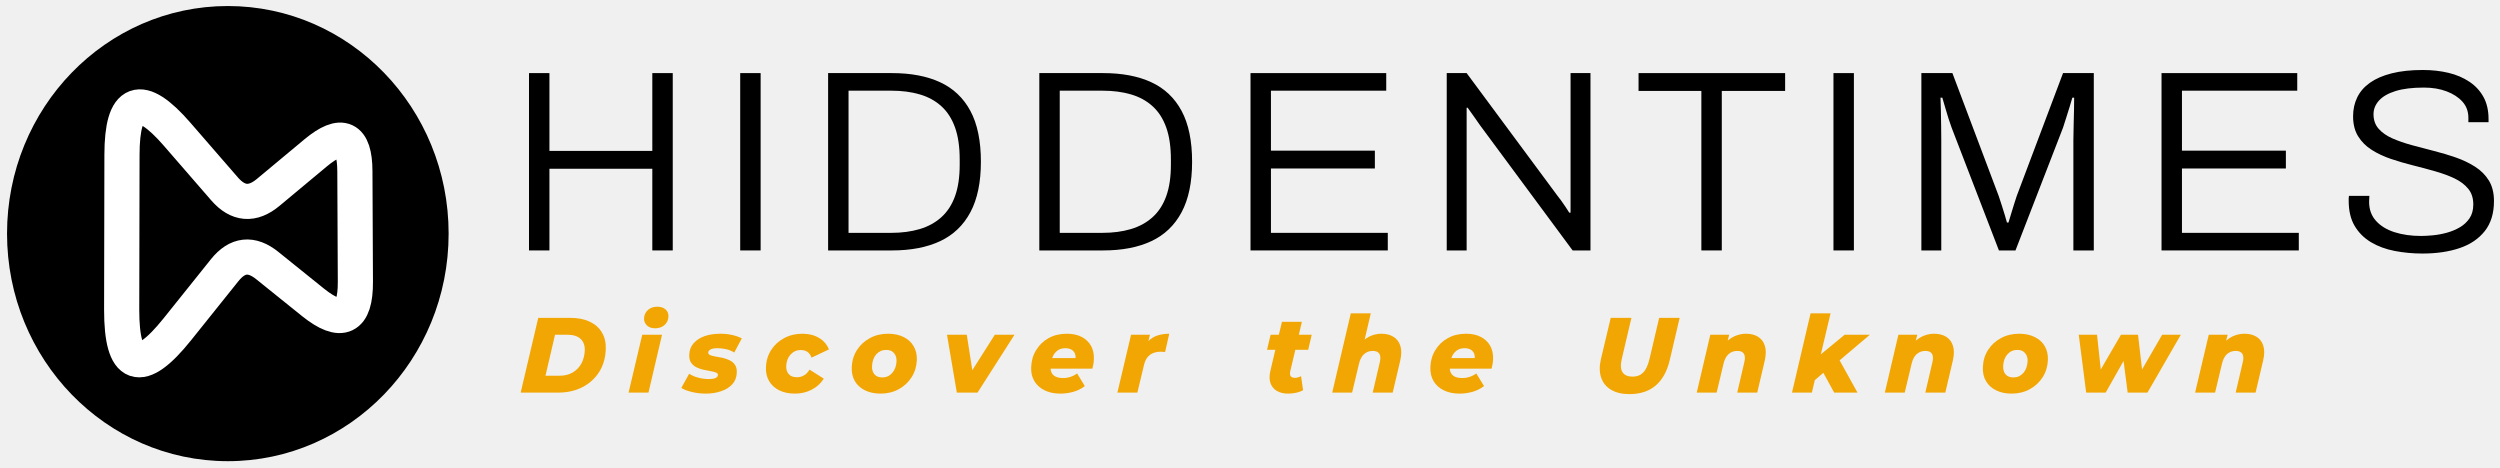
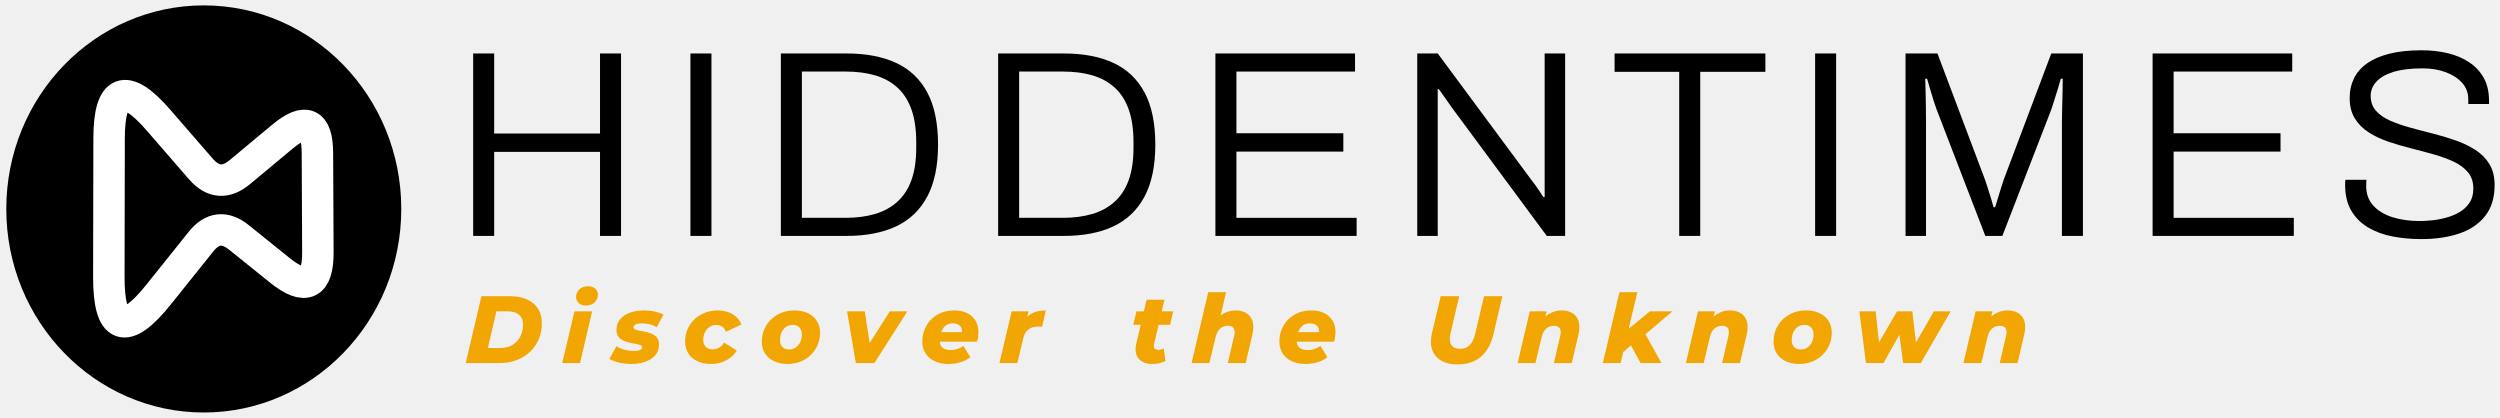
- <svg xmlns="http://www.w3.org/2000/svg" viewBox="0 22.75 2488.16 465" role="img" aria-label="HiddenTimes" class="ht-logo" part="svg">
+ <svg xmlns="http://www.w3.org/2000/svg" viewBox="0 9.5 2781.78 465" role="img" aria-label="HiddenTimes" class="ht-logo" part="svg">
  <g class="ht-mark" part="mark">
-     <ellipse class="ht-circle" part="circle" cx="226.75" cy="255.25" rx="219.75" ry="226.5" fill="#000000" />
-     <path class="ht-symbol" part="symbol" d="M121.4 176.75Q121.5 93.25 176.2 156.25L223.5 210.75Q243.5 233.75 266.9 214.25L314.2 174.85Q353 142.55 353.2 193.05L353.7 303.25Q354 357.75 311.5 323.65L265.9 286.95Q242.5 268.15 223.7 291.55L176.6 350.35Q121 419.85 121.1 330.85Z" fill="none" stroke-width="35" stroke-linejoin="round" stroke-linecap="round" pathLength="1" stroke="#FFFFFF" />
+     <ellipse class="ht-circle" part="circle" cx="226.75" cy="242" rx="219.75" ry="226.5" fill="#000000" />
+     <path class="ht-symbol" part="symbol" d="M121.4 163.5Q121.5 80 176.2 143L223.5 197.5Q243.5 220.5 266.9 201L314.2 161.6Q353 129.3 353.2 179.8L353.7 290Q354 344.5 311.5 310.4L265.9 273.7Q242.5 254.9 223.7 278.3L176.6 337.1Q121 406.6 121.1 317.6Z" fill="none" stroke-width="35" stroke-linejoin="round" stroke-linecap="round" pathLength="1" stroke="#FFFFFF" />
  </g>
  <g class="ht-wordmark" part="wordmark" fill="#000000">
-     <path class="ht-letter" part="letter" style="--i:0" d="M546.83 272L526.5 272L526.5 95.5L546.83 95.5L546.83 172.94L649.23 172.94L649.23 95.5L669.56 95.5L669.56 272L649.23 272L649.23 190.7L546.83 190.7L546.83 272Z" />
-     <path class="ht-letter" part="letter" style="--i:1" d="M757.03 272L736.7 272L736.7 95.5L757.03 95.5L757.03 272Z" />
-     <path class="ht-letter" part="letter" style="--i:2" d="M887.74 272L824.19 272L824.19 95.5L887.74 95.5Q916.05 95.5 935.73 104.63Q955.41 113.77 965.83 133.19Q976.25 152.62 976.25 183.75L976.25 183.75Q976.25 214.37 965.83 233.92Q955.41 253.48 935.73 262.74Q916.05 272 887.74 272L887.74 272ZM844.52 113L844.52 254.5L886.97 254.5Q902.67 254.5 915.27 250.77Q927.88 247.04 936.89 238.94Q945.89 230.83 950.52 217.97Q955.15 205.1 955.15 186.84L955.15 186.84L955.15 181.43Q955.15 162.65 950.52 149.66Q945.89 136.67 937.01 128.56Q928.14 120.46 915.53 116.73Q902.92 113 886.97 113L886.97 113L844.52 113Z" />
-     <path class="ht-letter" part="letter" style="--i:3" d="M1097.94 272L1034.39 272L1034.39 95.5L1097.94 95.5Q1126.25 95.5 1145.93 104.63Q1165.61 113.77 1176.03 133.19Q1186.45 152.62 1186.45 183.75L1186.45 183.75Q1186.45 214.37 1176.03 233.92Q1165.61 253.48 1145.93 262.74Q1126.25 272 1097.94 272L1097.94 272ZM1054.72 113L1054.72 254.5L1097.17 254.5Q1112.87 254.5 1125.47 250.77Q1138.08 247.04 1147.09 238.94Q1156.09 230.83 1160.72 217.97Q1165.35 205.1 1165.35 186.84L1165.35 186.84L1165.35 181.43Q1165.35 162.65 1160.72 149.66Q1156.09 136.67 1147.21 128.56Q1138.34 120.46 1125.73 116.73Q1113.12 113 1097.17 113L1097.17 113L1054.72 113Z" />
-     <path class="ht-letter" part="letter" style="--i:4" d="M1381.21 272L1244.59 272L1244.59 95.5L1379.67 95.5L1379.67 113L1264.92 113L1264.92 172.69L1368.35 172.69L1368.35 190.44L1264.92 190.44L1264.92 254.5L1381.21 254.5L1381.21 272Z" />
-     <path class="ht-letter" part="letter" style="--i:5" d="M1459.69 272L1439.88 272L1439.88 95.5L1459.69 95.5L1550 217.45Q1551.55 219.26 1553.73 222.34Q1555.92 225.43 1558.11 228.65Q1560.29 231.86 1561.84 234.44L1561.84 234.44L1563.12 234.44Q1563.12 230.06 1563.12 225.82Q1563.12 221.57 1563.12 217.45L1563.12 217.45L1563.12 95.5L1582.94 95.5L1582.94 272L1565.18 272L1473.07 147.47Q1471.27 144.9 1467.41 139.37Q1463.55 133.84 1460.72 129.98L1460.72 129.98L1459.69 129.98Q1459.69 134.35 1459.69 138.6Q1459.69 142.84 1459.69 147.47L1459.69 147.47L1459.69 272Z" />
-     <path class="ht-letter" part="letter" style="--i:6" d="M1713.63 272L1693.31 272L1693.31 113.25L1630.79 113.25L1630.79 95.5L1776.67 95.5L1776.67 113.25L1713.63 113.25L1713.63 272Z" />
-     <path class="ht-letter" part="letter" style="--i:7" d="M1845.11 272L1824.78 272L1824.78 95.5L1845.11 95.5L1845.11 272Z" />
-     <path class="ht-letter" part="letter" style="--i:8" d="M1932.08 272L1912.27 272L1912.27 95.5L1943.15 95.5L1989.2 217.71Q1990.75 222.09 1992.29 227.1Q1993.83 232.12 1995.25 236.62Q1996.66 241.13 1997.44 244.21L1997.44 244.21L1998.98 244.21Q2000.01 240.61 2001.55 235.72Q2003.1 230.83 2004.51 226.07Q2005.93 221.31 2007.21 217.71L2007.21 217.71L2053.27 95.5L2083.88 95.5L2083.88 272L2063.56 272L2063.56 162.14Q2063.56 155.71 2063.82 147.6Q2064.07 139.5 2064.2 131.78Q2064.33 124.06 2064.33 119.94L2064.33 119.94L2062.53 119.94Q2061.5 123.8 2059.83 129.08Q2058.16 134.35 2056.48 139.75Q2054.81 145.16 2053.27 149.79L2053.27 149.79L2005.93 272L1989.46 272L1942.38 149.79Q1940.83 145.67 1939.29 140.78Q1937.74 135.89 1936.2 130.49Q1934.66 125.09 1933.11 119.94L1933.11 119.94L1931.31 119.94Q1931.57 125.09 1931.7 132.81Q1931.83 140.53 1931.96 148.24Q1932.08 155.96 1932.08 162.14L1932.08 162.14L1932.08 272Z" />
-     <path class="ht-letter" part="letter" style="--i:9" d="M2287.91 272L2151.29 272L2151.29 95.5L2286.37 95.5L2286.37 113L2171.62 113L2171.62 172.69L2275.05 172.69L2275.05 190.44L2171.62 190.44L2171.62 254.5L2287.91 254.5L2287.91 272Z" />
-     <path class="ht-letter" part="letter" style="--i:10" d="M2410.9 275.09L2410.9 275.09Q2396.74 275.09 2383.37 272.51Q2369.99 269.94 2359.69 263.77Q2349.4 257.59 2343.49 247.56Q2337.57 237.52 2337.57 222.6L2337.57 222.6Q2337.57 221.31 2337.57 220.16Q2337.57 219 2337.83 217.71L2337.83 217.71L2358.15 217.71Q2358.15 218.74 2358.02 220.54Q2357.89 222.34 2357.89 223.63L2357.89 223.63Q2357.89 234.95 2364.71 242.54Q2371.53 250.13 2383.24 253.86Q2394.94 257.59 2409.61 257.59L2409.61 257.59Q2414.5 257.59 2421.32 256.95Q2428.13 256.31 2435.21 254.38Q2442.28 252.45 2448.2 248.97Q2454.12 245.5 2457.85 239.97Q2461.58 234.44 2461.58 226.2L2461.58 226.2Q2461.58 216.68 2456.44 210.51Q2451.29 204.33 2442.93 200.35Q2434.57 196.36 2423.76 193.27Q2412.95 190.18 2401.63 187.35Q2390.31 184.52 2379.63 180.92Q2368.96 177.32 2360.47 171.91Q2351.98 166.51 2346.96 158.41Q2341.94 150.3 2341.94 138.47L2341.94 138.47Q2341.94 128.18 2346.06 119.69Q2350.18 111.19 2358.67 105.15Q2367.16 99.1 2380.28 95.76Q2393.4 92.41 2411.41 92.41L2411.41 92.41Q2425.05 92.41 2436.88 95.24Q2448.72 98.07 2457.72 104.12Q2466.73 110.17 2471.74 119.3Q2476.76 128.43 2476.76 141.3L2476.76 141.3L2476.76 144.38L2456.69 144.38L2456.69 140.01Q2456.69 130.49 2450.78 123.93Q2444.86 117.37 2434.95 113.64Q2425.05 109.91 2412.44 109.91L2412.44 109.91Q2395.2 109.91 2384.14 113.38Q2373.07 116.85 2367.67 122.9Q2362.27 128.95 2362.27 136.41L2362.27 136.41Q2362.27 145.16 2367.41 150.95Q2372.56 156.73 2381.05 160.47Q2389.54 164.2 2400.22 167.15Q2410.9 170.11 2422.22 172.94Q2433.54 175.77 2444.21 179.5Q2454.89 183.24 2463.51 188.77Q2472.13 194.3 2477.15 202.53Q2482.16 210.77 2482.16 222.86L2482.16 222.86Q2482.16 241.13 2473.03 252.7Q2463.9 264.28 2447.94 269.68Q2431.99 275.09 2410.9 275.09Z" />
+     <path class="ht-letter" part="letter" style="--i:0" d="M549.88 272L526.5 272L526.5 69L549.88 69L549.88 158.07L667.65 158.07L667.65 69L691.03 69L691.03 272L667.65 272L667.65 178.49L549.88 178.49L549.88 272Z" />
+     <path class="ht-letter" part="letter" style="--i:1" d="M791.64 272L768.26 272L768.26 69L791.64 69L791.64 272Z" />
+     <path class="ht-letter" part="letter" style="--i:2" d="M941.97 272L868.88 272L868.88 69L941.97 69Q974.52 69 997.16 79.51Q1019.8 90.01 1031.78 112.35Q1043.77 134.69 1043.77 170.5L1043.77 170.5Q1043.77 205.71 1031.78 228.2Q1019.8 250.69 997.16 261.35Q974.52 272 941.97 272L941.97 272ZM892.26 89.12L892.26 251.88L941.08 251.88Q959.13 251.88 973.63 247.59Q988.13 243.3 998.49 233.97Q1008.85 224.65 1014.17 209.86Q1019.5 195.06 1019.5 174.05L1019.5 174.05L1019.5 167.84Q1019.5 146.23 1014.17 131.29Q1008.85 116.35 998.64 107.03Q988.43 97.7 973.93 93.41Q959.43 89.12 941.08 89.12L941.08 89.12L892.26 89.12Z" />
+     <path class="ht-letter" part="letter" style="--i:3" d="M1183.73 272L1110.64 272L1110.64 69L1183.73 69Q1216.28 69 1238.92 79.51Q1261.56 90.01 1273.54 112.35Q1285.53 134.69 1285.53 170.5L1285.53 170.5Q1285.53 205.71 1273.54 228.2Q1261.56 250.69 1238.92 261.35Q1216.28 272 1183.73 272L1183.73 272ZM1134.02 89.12L1134.02 251.88L1182.84 251.88Q1200.89 251.88 1215.39 247.59Q1229.89 243.3 1240.25 233.97Q1250.61 224.65 1255.93 209.86Q1261.26 195.06 1261.26 174.05L1261.26 174.05L1261.26 167.84Q1261.26 146.23 1255.93 131.29Q1250.61 116.35 1240.4 107.03Q1230.19 97.7 1215.69 93.41Q1201.19 89.12 1182.84 89.12L1182.84 89.12L1134.02 89.12Z" />
+     <path class="ht-letter" part="letter" style="--i:4" d="M1509.53 272L1352.4 272L1352.4 69L1507.76 69L1507.76 89.12L1375.78 89.12L1375.78 157.78L1494.74 157.78L1494.74 178.19L1375.78 178.19L1375.78 251.88L1509.53 251.88L1509.53 272Z" />
+     <path class="ht-letter" part="letter" style="--i:5" d="M1599.79 272L1577.01 272L1577.01 69L1599.79 69L1703.66 209.27Q1705.44 211.34 1707.95 214.89Q1710.47 218.44 1712.98 222.14Q1715.5 225.84 1717.27 228.8L1717.27 228.8L1718.75 228.8Q1718.75 223.77 1718.75 218.88Q1718.75 214 1718.75 209.27L1718.75 209.27L1718.75 69L1741.54 69L1741.54 272L1721.12 272L1615.18 128.78Q1613.11 125.82 1608.67 119.45Q1604.23 113.09 1600.98 108.65L1600.98 108.65L1599.79 108.65Q1599.79 113.68 1599.79 118.57Q1599.79 123.45 1599.79 128.78L1599.79 128.78L1599.79 272Z" />
+     <path class="ht-letter" part="letter" style="--i:6" d="M1891.86 272L1868.48 272L1868.48 89.42L1796.57 89.42L1796.57 69L1964.36 69L1964.36 89.42L1891.86 89.42L1891.86 272Z" />
+     <path class="ht-letter" part="letter" style="--i:7" d="M2043.09 272L2019.71 272L2019.71 69L2043.09 69L2043.09 272Z" />
+     <path class="ht-letter" part="letter" style="--i:8" d="M2143.1 272L2120.32 272L2120.32 69L2155.83 69L2208.8 209.56Q2210.57 214.59 2212.35 220.36Q2214.12 226.13 2215.75 231.31Q2217.38 236.49 2218.27 240.04L2218.27 240.04L2220.04 240.04Q2221.23 235.9 2223 230.28Q2224.78 224.65 2226.41 219.18Q2228.03 213.7 2229.51 209.56L2229.51 209.56L2282.48 69L2317.7 69L2317.7 272L2294.32 272L2294.32 145.64Q2294.32 138.24 2294.61 128.92Q2294.91 119.6 2295.06 110.72Q2295.21 101.85 2295.21 97.11L2295.21 97.11L2293.13 97.11Q2291.95 101.55 2290.03 107.62Q2288.1 113.68 2286.18 119.9Q2284.26 126.11 2282.48 131.44L2282.48 131.44L2228.03 272L2209.09 272L2154.94 131.44Q2153.17 126.7 2151.39 121.08Q2149.61 115.46 2147.84 109.24Q2146.06 103.03 2144.29 97.11L2144.29 97.11L2142.22 97.11Q2142.51 103.03 2142.66 111.91Q2142.81 120.79 2142.96 129.66Q2143.1 138.54 2143.1 145.64L2143.1 145.64L2143.1 272Z" />
+     <path class="ht-letter" part="letter" style="--i:9" d="M2552.35 272L2395.22 272L2395.22 69L2550.58 69L2550.58 89.12L2418.6 89.12L2418.6 157.78L2537.56 157.78L2537.56 178.19L2418.6 178.19L2418.6 251.88L2552.35 251.88L2552.35 272Z" />
+     <path class="ht-letter" part="letter" style="--i:10" d="M2693.81 275.55L2693.81 275.55Q2677.53 275.55 2662.14 272.59Q2646.76 269.63 2634.92 262.53Q2623.08 255.43 2616.28 243.89Q2609.47 232.35 2609.47 215.18L2609.47 215.18Q2609.47 213.7 2609.47 212.37Q2609.47 211.04 2609.77 209.56L2609.77 209.56L2633.14 209.56Q2633.14 210.74 2633 212.82Q2632.85 214.89 2632.85 216.37L2632.85 216.37Q2632.85 229.39 2640.69 238.12Q2648.53 246.85 2662 251.14Q2675.46 255.43 2692.33 255.43L2692.33 255.43Q2697.95 255.43 2705.79 254.69Q2713.63 253.95 2721.77 251.73Q2729.91 249.51 2736.72 245.52Q2743.52 241.52 2747.81 235.16Q2752.1 228.8 2752.1 219.33L2752.1 219.33Q2752.1 208.38 2746.19 201.28Q2740.27 194.17 2730.65 189.59Q2721.03 185 2708.6 181.45Q2696.18 177.9 2683.16 174.64Q2670.13 171.39 2657.85 167.24Q2645.57 163.1 2635.81 156.89Q2626.04 150.67 2620.27 141.35Q2614.5 132.03 2614.5 118.42L2614.5 118.42Q2614.5 106.58 2619.24 96.82Q2623.97 87.05 2633.74 80.1Q2643.5 73.14 2658.59 69.3Q2673.69 65.45 2694.4 65.45L2694.4 65.45Q2710.08 65.45 2723.7 68.7Q2737.31 71.96 2747.67 78.91Q2758.02 85.87 2763.79 96.37Q2769.56 106.88 2769.56 121.67L2769.56 121.67L2769.56 125.22L2746.48 125.22L2746.48 120.19Q2746.48 109.24 2739.68 101.7Q2732.87 94.15 2721.48 89.86Q2710.08 85.57 2695.58 85.57L2695.58 85.57Q2675.76 85.57 2663.03 89.57Q2650.31 93.56 2644.09 100.52Q2637.88 107.47 2637.88 116.05L2637.88 116.05Q2637.88 126.11 2643.8 132.77Q2649.72 139.43 2659.48 143.72Q2669.25 148.01 2681.53 151.41Q2693.81 154.82 2706.83 158.07Q2719.85 161.33 2732.13 165.62Q2744.41 169.91 2754.32 176.27Q2764.24 182.63 2770.01 192.1Q2775.78 201.57 2775.78 215.48L2775.78 215.48Q2775.78 236.49 2765.27 249.81Q2754.77 263.12 2736.42 269.34Q2718.07 275.55 2693.81 275.55Z" />
  </g>
  <g class="ht-tagline" part="tagline" fill="#F2A603">
    <path class="ht-tagline-letter" part="tagline-letter" style="--i:0" d="M555.6 413.5L518.2 413.5L535.7 339.1L567.5 339.1Q578.9 339.1 586.9 342.9Q595 346.7 599.1 353.7Q603.3 360.8 602.9 370.3L602.9 370.3Q602.4 383.5 596.2 393.2Q589.9 402.9 579.4 408.2Q568.9 413.5 555.6 413.5L555.6 413.5ZM552.4 355.9L542.9 396.7L556.9 396.7Q564.6 396.7 570.1 393.4Q575.6 390.1 578.7 384.4Q581.7 378.7 582 371.6L582 371.6Q582.3 364.2 577.8 360Q573.4 355.9 564.5 355.9L564.5 355.9L552.4 355.9Z" />
    <path class="ht-tagline-letter" part="tagline-letter" style="--i:1" d="M645.4 413.5L625.6 413.5L639.2 355.9L658.9 355.9L645.4 413.5ZM652 349.5L652 349.5Q646.7 349.5 643.8 346.6Q640.8 343.6 641 339.5L641 339.5Q641.2 334.6 644.8 331.3Q648.4 328 654.3 328L654.3 328Q659.5 328 662.5 330.8Q665.4 333.5 665.3 337.7L665.3 337.7Q665.1 342.9 661.4 346.2Q657.8 349.5 652 349.5Z" />
    <path class="ht-tagline-letter" part="tagline-letter" style="--i:2" d="M702.4 414.5L702.4 414.5Q694.9 414.5 688.3 412.8Q681.7 411.2 678.1 408.8L678.1 408.8L685.9 394.7Q689.6 397.2 694.9 398.6Q700.3 400 705.3 400L705.3 400Q710.1 400 712.3 398.9Q714.5 397.8 714.5 395.9L714.5 395.9Q714.6 394.3 712.5 393.5Q710.4 392.7 707.1 392.1Q703.7 391.5 700 390.7Q696.3 389.9 693.1 388.3Q689.8 386.6 687.8 383.7Q685.8 380.8 686 375.9L686 375.9Q686.2 368.9 690.4 364.3Q694.5 359.6 701.5 357.2Q708.4 354.9 717 354.9L717 354.9Q723 354.9 728.6 356.1Q734.2 357.4 738.3 359.5L738.3 359.5L730.8 373.6Q726.7 371.1 722.3 370.2Q717.9 369.3 714.1 369.3L714.1 369.3Q709.2 369.3 707.1 370.6Q704.9 371.9 704.9 373.6L704.9 373.6Q704.8 375.3 706.8 376.2Q708.9 377 712.2 377.6Q715.5 378.1 719.3 378.9Q723 379.8 726.3 381.4Q729.6 383 731.5 385.9Q733.5 388.7 733.3 393.6L733.3 393.6Q733.1 400.5 728.8 405.2Q724.6 409.8 717.7 412.1Q710.8 414.5 702.4 414.5Z" />
    <path class="ht-tagline-letter" part="tagline-letter" style="--i:3" d="M791.2 414.5L791.2 414.5Q782.1 414.5 775.5 411.2Q769 408 765.5 402.1Q762 396.2 762.3 388.2L762.3 388.2Q762.7 378.6 767.5 371.1Q772.3 363.6 780.4 359.3Q788.5 354.9 798.7 354.9L798.7 354.9Q808.3 354.9 815.2 359.1Q822.1 363.2 825 370.5L825 370.5L807.7 378.7Q806.2 374.7 803.5 372.9Q800.7 371.1 797 371.1L797 371.1Q791 371.1 786.9 375.5Q782.8 379.9 782.5 387L782.5 387Q782.3 392 785 395.1Q787.7 398.2 793.2 398.2L793.2 398.2Q796.9 398.2 800.1 396.4Q803.3 394.7 805.7 390.6L805.7 390.6L819.9 399.6Q815.5 406.6 808 410.5Q800.5 414.5 791.2 414.5Z" />
    <path class="ht-tagline-letter" part="tagline-letter" style="--i:4" d="M876.4 414.5L876.4 414.5Q867.4 414.5 860.8 411.2Q854.3 408 850.8 402.1Q847.4 396.2 847.7 388.2L847.7 388.2Q848.1 378.6 852.9 371.1Q857.7 363.6 865.7 359.3Q873.7 354.9 883.8 354.9L883.8 354.9Q892.8 354.9 899.4 358.2Q905.9 361.4 909.3 367.3Q912.8 373.2 912.5 381.1L912.5 381.1Q912.1 390.6 907.3 398.2Q902.5 405.7 894.5 410.1Q886.5 414.5 876.4 414.5ZM878.1 398.4L878.1 398.4Q884.1 398.4 888 393.9Q892 389.4 892.3 382.1L892.3 382.1Q892.4 377.3 889.8 374.2Q887.2 371 882 371L882 371Q876.1 371 872.1 375.4Q868.2 379.9 867.9 387.2L867.9 387.2Q867.7 392.3 870.4 395.4Q873 398.4 878.1 398.4Z" />
    <path class="ht-tagline-letter" part="tagline-letter" style="--i:5" d="M972.9 413.5L952.3 413.5L942.5 355.9L962.2 355.9L967.7 391.2L990.1 355.9L1009.7 355.9L972.9 413.5Z" />
    <path class="ht-tagline-letter" part="tagline-letter" style="--i:6" d="M1055.3 414.5L1055.3 414.5Q1046.2 414.5 1039.6 411.2Q1033 408 1029.5 402.1Q1025.9 396.2 1026.3 388.2L1026.3 388.2Q1026.6 378.6 1031.3 371.1Q1035.9 363.5 1043.7 359.2Q1051.6 354.9 1061.8 354.9L1061.8 354.9Q1070.5 354.9 1076.6 358.1Q1082.7 361.3 1085.9 367Q1089 372.7 1088.7 380.2L1088.7 380.2Q1088.6 382.8 1088.2 385.2Q1087.8 387.6 1087.2 389.7L1087.2 389.7L1045.6 389.7Q1046.3 399 1058.1 399L1058.1 399Q1061.9 399 1065.5 397.8Q1069.1 396.6 1072 394.4L1072 394.4L1079.7 407Q1074.3 411.1 1068 412.8Q1061.7 414.5 1055.3 414.5ZM1047.2 379.1L1047.2 379.1L1070.5 379.1Q1070.7 374.4 1067.9 371.8Q1065.1 369.3 1060.3 369.3L1060.3 369.3Q1055.3 369.3 1052 372Q1048.7 374.7 1047.2 379.1Z" />
    <path class="ht-tagline-letter" part="tagline-letter" style="--i:7" d="M1132 413.5L1112.1 413.5L1125.7 355.9L1144.5 355.9L1143 362.2Q1146.8 358.3 1152.1 356.6Q1157.4 354.9 1163.7 354.9L1163.7 354.9L1159.6 373.1Q1157.2 372.8 1155.1 372.8L1155.1 372.8Q1148.6 372.8 1144.4 376Q1140.1 379.2 1138.5 386.3L1138.5 386.3L1132 413.5Z" />
    <path class="ht-tagline-letter" part="tagline-letter" style="--i:8" d="M1282 414.5L1282 414.5Q1275.3 414.5 1270.8 411.8Q1266.3 409.2 1264.5 404.2Q1262.7 399.2 1264.3 392.1L1264.3 392.1L1269.3 370.9L1261 370.9L1264.6 355.9L1272.8 355.9L1275.9 343L1295.7 343L1292.7 355.9L1305.5 355.9L1302 370.9L1289.2 370.9L1284.2 392Q1282.6 398.8 1288.9 398.8L1288.9 398.8Q1291.7 398.8 1294.9 397.1L1294.9 397.1L1296.9 411.1Q1293.7 412.9 1289.8 413.7Q1285.9 414.5 1282 414.5Z" />
    <path class="ht-tagline-letter" part="tagline-letter" style="--i:9" d="M1374.9 354.9L1374.9 354.9Q1381.9 354.9 1386.8 357.9Q1391.8 361 1393.7 366.9Q1395.6 372.8 1393.6 381.6L1393.6 381.6L1386.1 413.5L1366.2 413.5L1373.2 383.5Q1374.6 378 1372.9 375Q1371.2 372 1366.3 372L1366.3 372Q1361.2 372 1357.6 375.2Q1354 378.4 1352.5 385L1352.5 385L1345.7 413.5L1325.9 413.5L1344.4 334.6L1364.3 334.6L1358.2 360.7Q1361.9 357.7 1366.3 356.3Q1370.6 354.9 1374.9 354.9Z" />
    <path class="ht-tagline-letter" part="tagline-letter" style="--i:10" d="M1452.6 414.5L1452.6 414.5Q1443.5 414.5 1436.9 411.2Q1430.3 408 1426.8 402.1Q1423.3 396.2 1423.6 388.2L1423.6 388.2Q1423.9 378.6 1428.6 371.1Q1433.2 363.5 1441.1 359.2Q1448.9 354.9 1459.1 354.9L1459.1 354.9Q1467.8 354.9 1473.9 358.1Q1480 361.3 1483.2 367Q1486.3 372.7 1486 380.2L1486 380.2Q1485.9 382.8 1485.5 385.2Q1485.1 387.6 1484.5 389.7L1484.5 389.7L1442.9 389.7Q1443.6 399 1455.4 399L1455.4 399Q1459.2 399 1462.8 397.8Q1466.4 396.6 1469.3 394.4L1469.3 394.4L1477 407Q1471.6 411.1 1465.3 412.8Q1459 414.5 1452.6 414.5ZM1444.5 379.1L1444.5 379.1L1467.8 379.1Q1468 374.4 1465.2 371.8Q1462.4 369.3 1457.6 369.3L1457.6 369.3Q1452.6 369.3 1449.3 372Q1446 374.7 1444.5 379.1Z" />
    <path class="ht-tagline-letter" part="tagline-letter" style="--i:11" d="M1621.7 415L1621.7 415Q1610.7 415 1603.5 410.7Q1596.2 406.4 1593.6 398.6Q1590.9 390.9 1593.3 380.3L1593.3 380.3L1603.1 339.1L1623.7 339.1L1614.1 380Q1612 389 1614.9 393.3Q1617.8 397.6 1624.9 397.6L1624.9 397.6Q1631.4 397.6 1635.4 393.5Q1639.4 389.5 1641.7 380L1641.7 380L1651.3 339.1L1671.7 339.1L1661.8 381.3Q1657.8 398 1647.8 406.5Q1637.8 415 1621.7 415Z" />
    <path class="ht-tagline-letter" part="tagline-letter" style="--i:12" d="M1737.7 354.9L1737.7 354.9Q1744.8 354.9 1749.7 357.9Q1754.7 361 1756.5 366.9Q1758.4 372.8 1756.4 381.6L1756.4 381.6L1748.9 413.5L1729 413.5L1736 383.5Q1737.4 378 1735.7 375Q1734 372 1729.1 372L1729.1 372Q1723.9 372 1720.4 375.2Q1716.8 378.4 1715.3 385L1715.3 385L1708.5 413.5L1688.7 413.5L1702.2 355.9L1721 355.9L1719.5 361.8Q1723.5 358.3 1728.3 356.6Q1733 354.9 1737.7 354.9Z" />
    <path class="ht-tagline-letter" part="tagline-letter" style="--i:13" d="M1803.3 413.5L1783.5 413.5L1802 334.6L1821.9 334.6L1812.2 375.4L1835.9 355.9L1861 355.9L1830.9 381.4L1848.7 413.5L1825.5 413.5L1814.7 393.8L1806.2 401.1L1803.3 413.5Z" />
    <path class="ht-tagline-letter" part="tagline-letter" style="--i:14" d="M1924.9 354.9L1924.9 354.9Q1932 354.9 1936.9 357.9Q1941.9 361 1943.7 366.9Q1945.6 372.8 1943.6 381.6L1943.6 381.6L1936.1 413.5L1916.2 413.5L1923.2 383.5Q1924.6 378 1922.9 375Q1921.2 372 1916.3 372L1916.3 372Q1911.2 372 1907.6 375.2Q1904 378.4 1902.5 385L1902.5 385L1895.7 413.5L1875.9 413.5L1889.4 355.9L1908.2 355.9L1906.7 361.8Q1910.8 358.3 1915.5 356.6Q1920.2 354.9 1924.9 354.9Z" />
    <path class="ht-tagline-letter" part="tagline-letter" style="--i:15" d="M2002.1 414.5L2002.1 414.5Q1993.1 414.5 1986.6 411.2Q1980 408 1976.6 402.1Q1973.1 396.2 1973.5 388.2L1973.5 388.2Q1973.8 378.6 1978.6 371.1Q1983.4 363.6 1991.4 359.3Q1999.4 354.9 2009.6 354.9L2009.6 354.9Q2018.5 354.9 2025.1 358.2Q2031.7 361.4 2035.1 367.3Q2038.5 373.2 2038.2 381.1L2038.2 381.1Q2037.8 390.6 2033 398.2Q2028.2 405.7 2020.2 410.1Q2012.2 414.5 2002.1 414.5ZM2003.9 398.4L2003.9 398.4Q2009.8 398.4 2013.8 393.9Q2017.7 389.4 2018 382.1L2018 382.1Q2018.2 377.3 2015.5 374.2Q2012.9 371 2007.8 371L2007.8 371Q2001.8 371 1997.9 375.4Q1993.9 379.9 1993.7 387.2L1993.7 387.2Q1993.5 392.3 1996.1 395.4Q1998.8 398.4 2003.9 398.4Z" />
    <path class="ht-tagline-letter" part="tagline-letter" style="--i:16" d="M2095.7 413.5L2076.3 413.5L2068.9 355.9L2087.1 355.9L2090.8 390.5L2110.9 355.9L2127.9 355.9L2131.9 390.5L2151.9 355.9L2170.5 355.9L2137.3 413.5L2117.6 413.5L2113.5 382L2095.7 413.5Z" />
    <path class="ht-tagline-letter" part="tagline-letter" style="--i:17" d="M2233.8 354.9L2233.8 354.9Q2240.9 354.9 2245.8 357.9Q2250.8 361 2252.6 366.9Q2254.5 372.8 2252.4 381.6L2252.4 381.6L2244.9 413.5L2225.1 413.5L2232.1 383.5Q2233.5 378 2231.8 375Q2230 372 2225.1 372L2225.1 372Q2220 372 2216.4 375.2Q2212.9 378.4 2211.4 385L2211.4 385L2204.6 413.5L2184.7 413.5L2198.3 355.9L2217.1 355.9L2215.6 361.8Q2219.6 358.3 2224.3 356.6Q2229.1 354.9 2233.8 354.9Z" />
  </g>
</svg>
